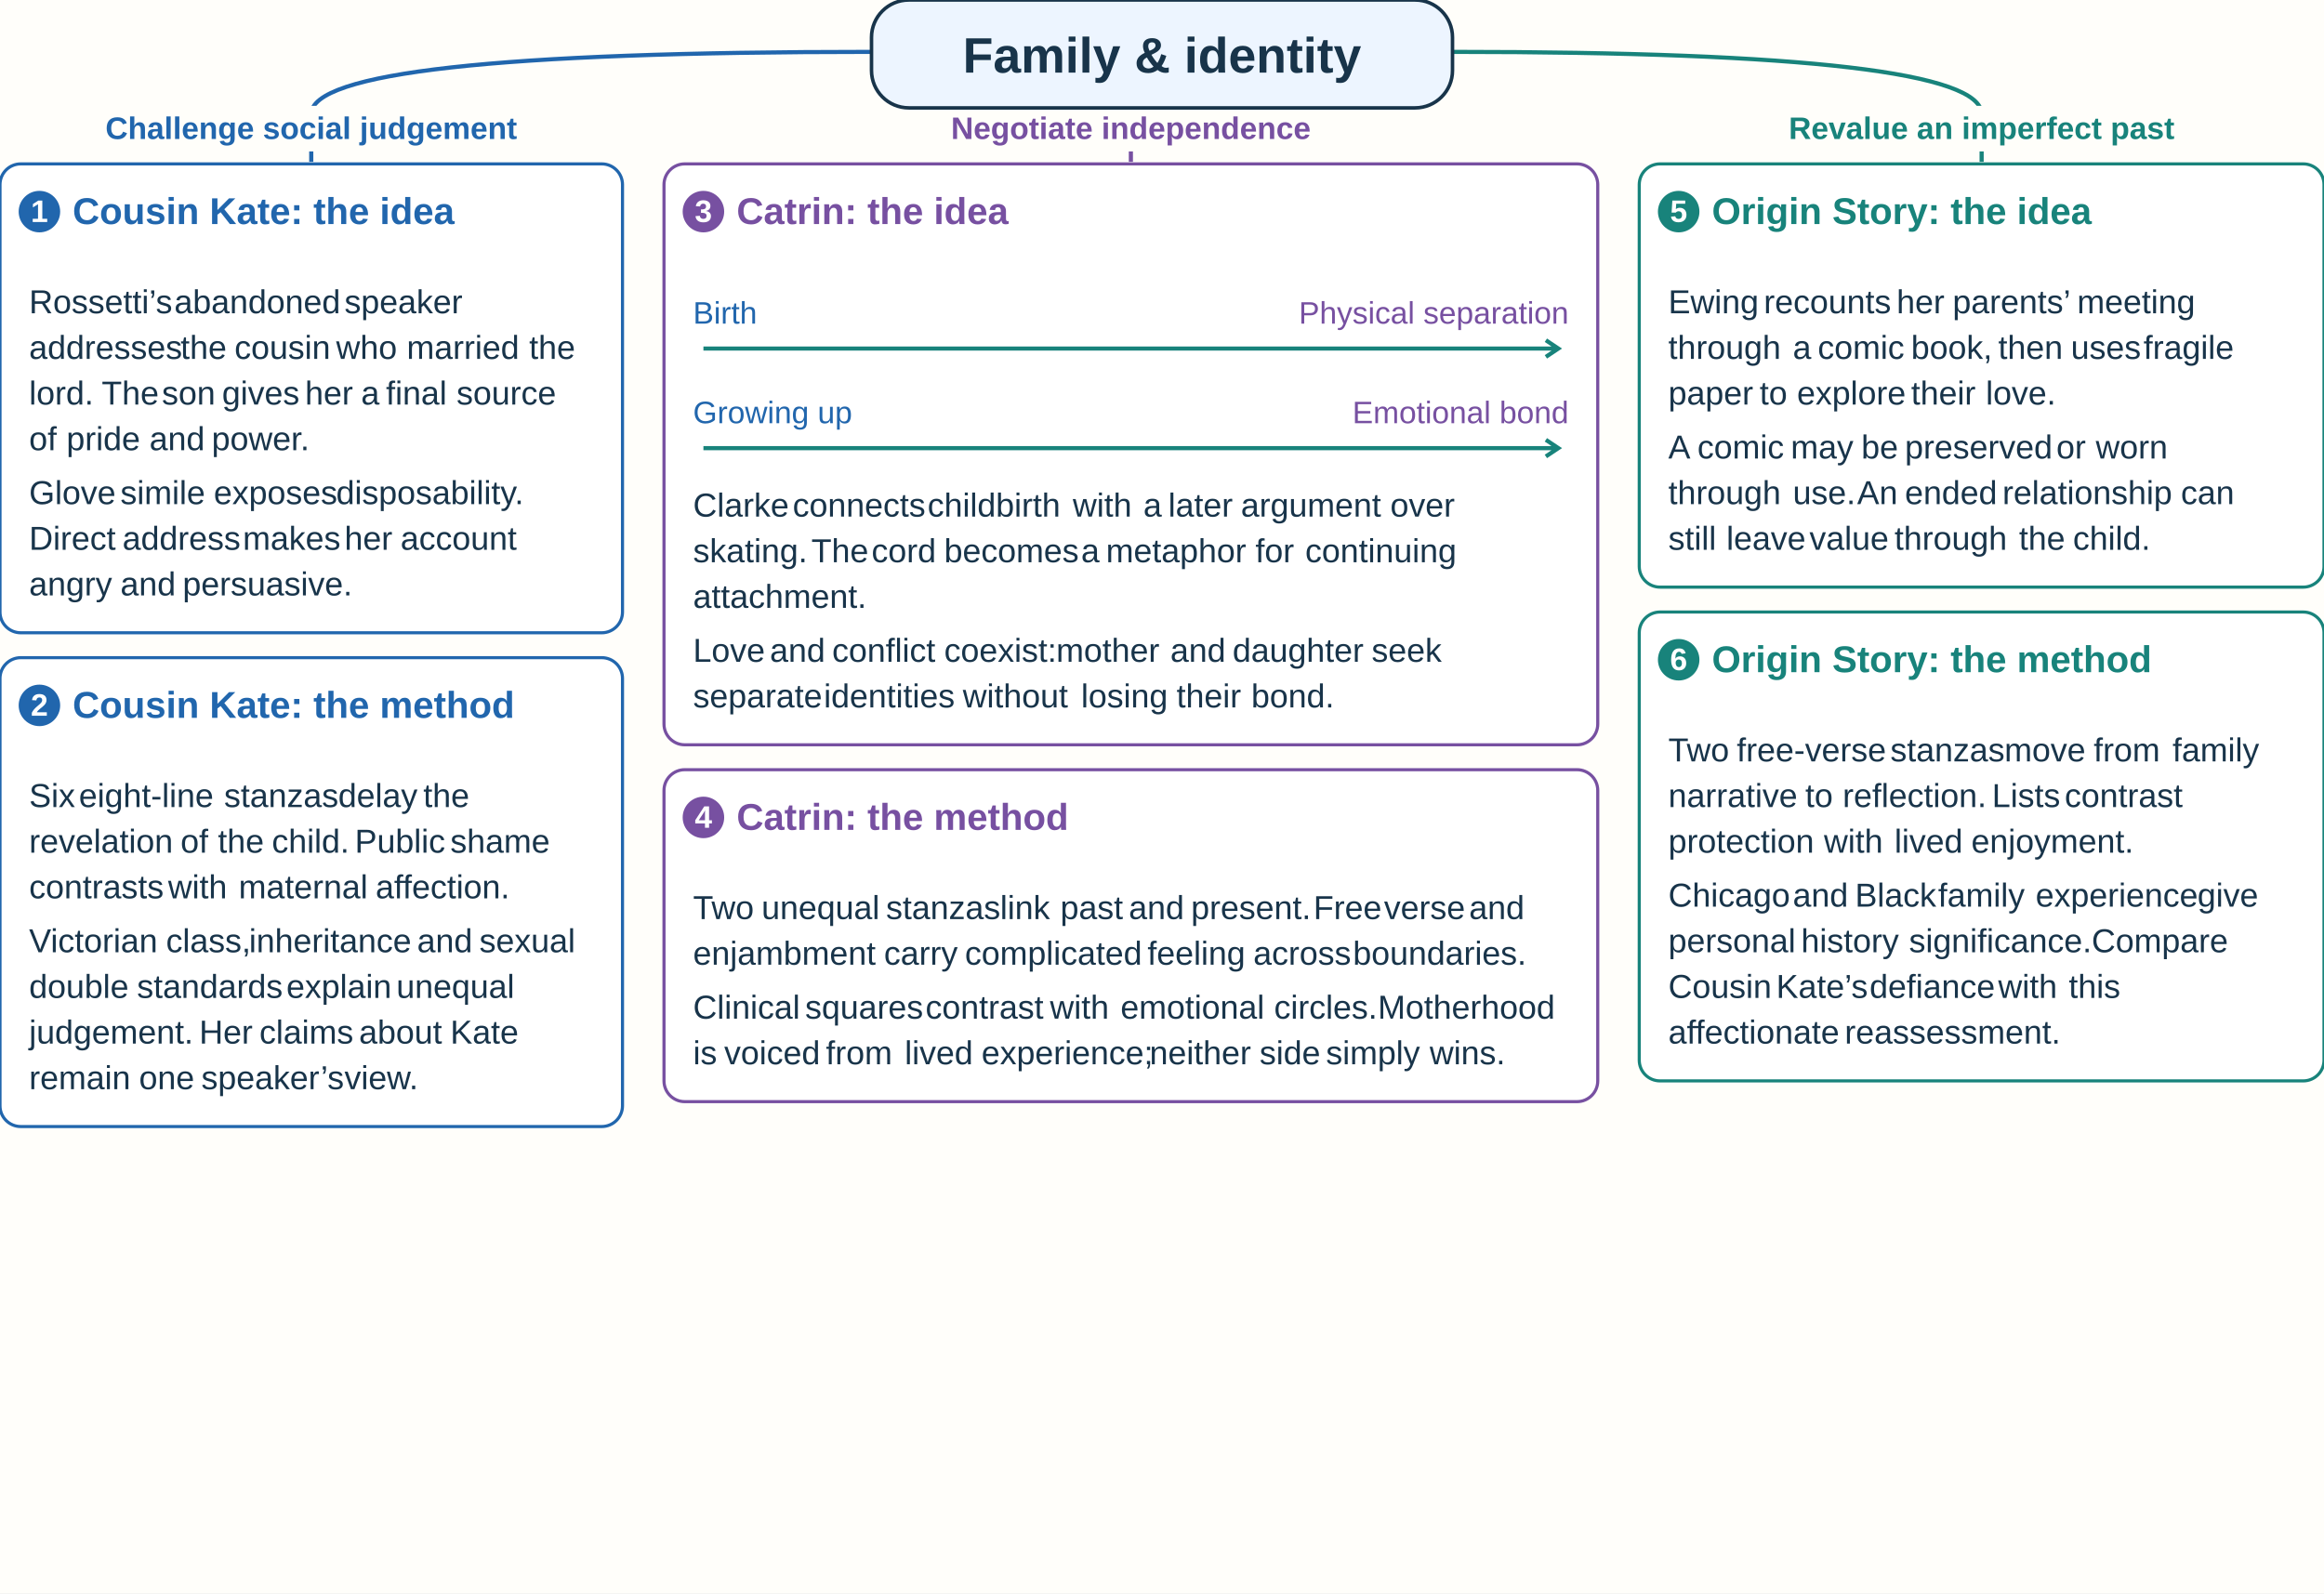
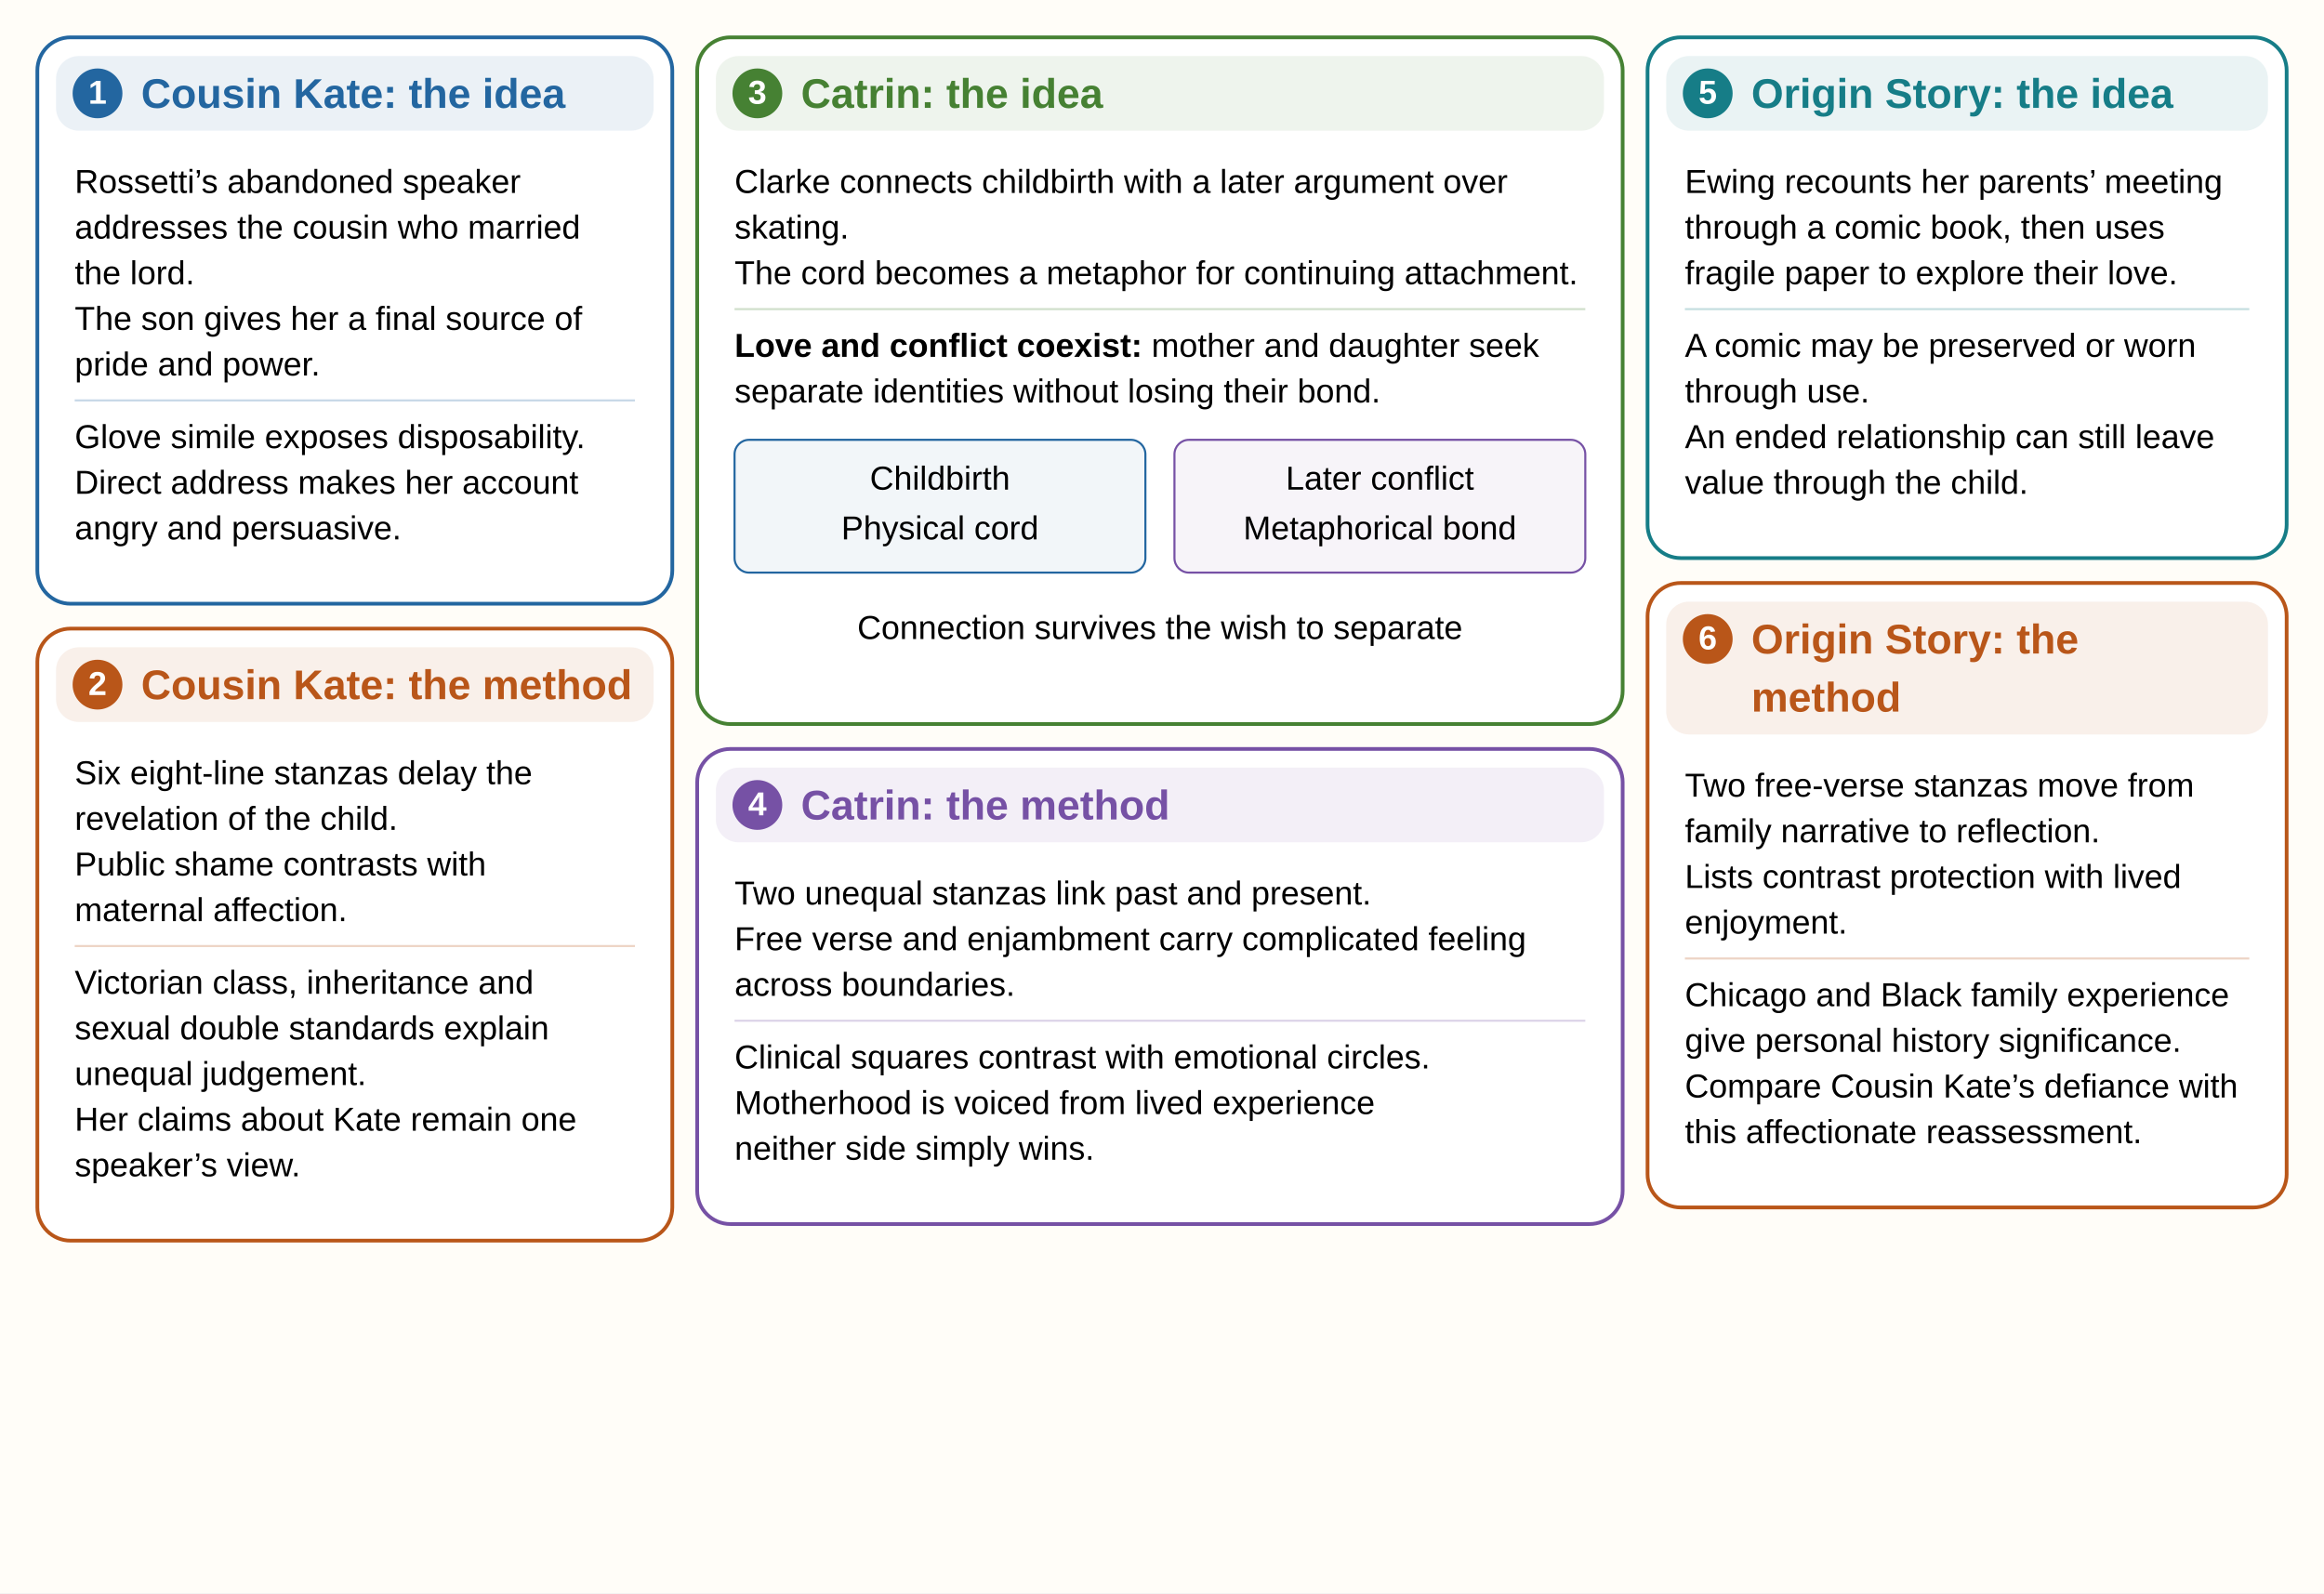
- <svg xmlns="http://www.w3.org/2000/svg" width="2400" height="1645.714" viewBox="0 0 1120 768" role="img" aria-labelledby="title description" data-print-width-mm="277" data-body-size="16">
+ <svg xmlns="http://www.w3.org/2000/svg" width="2400" height="1645.714" viewBox="0 0 1120 768" role="img" aria-labelledby="map-title map-description" data-print-width-mm="277" font-family="Segoe UI,Arial,sans-serif">
  <defs>
-     <radialGradient id="animalFill">
-       <stop stop-color="#fff5de" />
-       <stop offset="1" stop-color="#dceafd" />
-     </radialGradient>
-     <radialGradient id="nucleusFill">
-       <stop stop-color="#ddc7f4" />
-       <stop offset="1" stop-color="#9b79c2" />
-     </radialGradient>
-     <linearGradient id="leafFill" x2="0" y2="1">
-       <stop stop-color="#edf7b8" />
-       <stop offset="1" stop-color="#bfd882" />
-     </linearGradient>
+     <marker id="arrow-2366a0" viewBox="0 0 10 10" refX="9" refY="5" markerWidth="4" markerHeight="4" orient="auto-start-reverse">
+       <path d="M1 1L9 5L1 9" fill="none" stroke="#2366a0" stroke-width="2" stroke-linejoin="round" />
+     </marker>
+     <marker id="arrow-b95619" viewBox="0 0 10 10" refX="9" refY="5" markerWidth="4" markerHeight="4" orient="auto-start-reverse">
+       <path d="M1 1L9 5L1 9" fill="none" stroke="#b95619" stroke-width="2" stroke-linejoin="round" />
+     </marker>
+     <marker id="arrow-468133" viewBox="0 0 10 10" refX="9" refY="5" markerWidth="4" markerHeight="4" orient="auto-start-reverse">
+       <path d="M1 1L9 5L1 9" fill="none" stroke="#468133" stroke-width="2" stroke-linejoin="round" />
+     </marker>
+     <marker id="arrow-7651a5" viewBox="0 0 10 10" refX="9" refY="5" markerWidth="4" markerHeight="4" orient="auto-start-reverse">
+       <path d="M1 1L9 5L1 9" fill="none" stroke="#7651a5" stroke-width="2" stroke-linejoin="round" />
+     </marker>
+     <marker id="arrow-167d87" viewBox="0 0 10 10" refX="9" refY="5" markerWidth="4" markerHeight="4" orient="auto-start-reverse">
+       <path d="M1 1L9 5L1 9" fill="none" stroke="#167d87" stroke-width="2" stroke-linejoin="round" />
+     </marker>
+     <marker id="arrow-b95619" viewBox="0 0 10 10" refX="9" refY="5" markerWidth="4" markerHeight="4" orient="auto-start-reverse">
+       <path d="M1 1L9 5L1 9" fill="none" stroke="#b95619" stroke-width="2" stroke-linejoin="round" />
+     </marker>
  </defs>
-   <rect width="1120" height="768" fill="#fffefa" />
-   <g font-family="Segoe UI, Arial, sans-serif" fill="#18344a">
-     <path class="relationship-path" d="M420.0 25Q150.0 25 150.0 55V78" stroke="#2166ad" stroke-width="2" fill="none" />
-     <rect x="44.5" y="51" width="211.0" height="22" rx="5" fill="#fffefa" />
-     <text class="diagram-label" x="150.00" y="67.00" font-size="15" fill="#2166ad" font-weight="700" text-anchor="middle">Challenge social judgement</text>
-     <g class="map-section" id="section-1" data-source-panel="0" data-bounds="0,0,300,226" transform="translate(0 79)">
-       <rect width="300" height="226" rx="10" fill="white" stroke="#2166ad" stroke-width="1.5" />
-       <g class="section-heading">
-         <circle cx="19" cy="23" r="10" fill="#2166ad" />
-         <text class="" x="19.00" y="28.00" font-size="15" fill="white" font-weight="700" text-anchor="middle">1</text>
-         <text class="" x="35.00" y="29.00" font-size="18" fill="#2166ad" font-weight="700" text-anchor="start">Cousin Kate: the idea</text>
-       </g>
-       <g class="section-body">
-         <text class="body-text" x="14.00" y="72.00" font-size="16" fill="#18344a" font-weight="400" text-anchor="start">Rossetti’s</text>
-         <text class="body-text" x="83.98" y="72.00" font-size="16" fill="#18344a" font-weight="400" text-anchor="start">abandoned</text>
-         <text class="body-text" x="165.98" y="72.00" font-size="16" fill="#18344a" font-weight="400" text-anchor="start">speaker</text>
-         <text class="body-text" x="14.00" y="94.00" font-size="16" fill="#18344a" font-weight="400" text-anchor="start">addresses</text>
-         <text class="body-text" x="87.00" y="94.00" font-size="16" fill="#18344a" font-weight="400" text-anchor="start">the</text>
-         <text class="body-text" x="113.00" y="94.00" font-size="16" fill="#18344a" font-weight="400" text-anchor="start">cousin</text>
-         <text class="body-text" x="162.00" y="94.00" font-size="16" fill="#18344a" font-weight="400" text-anchor="start">who</text>
-         <text class="body-text" x="196.00" y="94.00" font-size="16" fill="#18344a" font-weight="400" text-anchor="start">married</text>
-         <text class="body-text" x="255.00" y="94.00" font-size="16" fill="#18344a" font-weight="400" text-anchor="start">the</text>
-         <text class="body-text" x="14.00" y="116.00" font-size="16" fill="#18344a" font-weight="400" text-anchor="start">lord.</text>
-         <text class="body-text" x="49.00" y="116.00" font-size="16" fill="#18344a" font-weight="400" text-anchor="start">The</text>
-         <text class="body-text" x="78.00" y="116.00" font-size="16" fill="#18344a" font-weight="400" text-anchor="start">son</text>
-         <text class="body-text" x="107.00" y="116.00" font-size="16" fill="#18344a" font-weight="400" text-anchor="start">gives</text>
-         <text class="body-text" x="147.00" y="116.00" font-size="16" fill="#18344a" font-weight="400" text-anchor="start">her</text>
-         <text class="body-text" x="174.00" y="116.00" font-size="16" fill="#18344a" font-weight="400" text-anchor="start">a</text>
-         <text class="body-text" x="186.00" y="116.00" font-size="16" fill="#18344a" font-weight="400" text-anchor="start">final</text>
-         <text class="body-text" x="220.00" y="116.00" font-size="16" fill="#18344a" font-weight="400" text-anchor="start">source</text>
-         <text class="body-text" x="14.00" y="138.00" font-size="16" fill="#18344a" font-weight="400" text-anchor="start">of</text>
-         <text class="body-text" x="32.00" y="138.00" font-size="16" fill="#18344a" font-weight="400" text-anchor="start">pride</text>
-         <text class="body-text" x="72.00" y="138.00" font-size="16" fill="#18344a" font-weight="400" text-anchor="start">and</text>
-         <text class="body-text" x="102.00" y="138.00" font-size="16" fill="#18344a" font-weight="400" text-anchor="start">power.</text>
-         <text class="body-text" x="14.00" y="164.00" font-size="16" fill="#18344a" font-weight="400" text-anchor="start">Glove</text>
-         <text class="body-text" x="58.00" y="164.00" font-size="16" fill="#18344a" font-weight="400" text-anchor="start">simile</text>
-         <text class="body-text" x="103.00" y="164.00" font-size="16" fill="#18344a" font-weight="400" text-anchor="start">exposes</text>
-         <text class="body-text" x="162.00" y="164.00" font-size="16" fill="#18344a" font-weight="400" text-anchor="start">disposability.</text>
-         <text class="body-text" x="14.00" y="186.00" font-size="16" fill="#18344a" font-weight="400" text-anchor="start">Direct</text>
-         <text class="body-text" x="59.00" y="186.00" font-size="16" fill="#18344a" font-weight="400" text-anchor="start">address</text>
-         <text class="body-text" x="117.00" y="186.00" font-size="16" fill="#18344a" font-weight="400" text-anchor="start">makes</text>
-         <text class="body-text" x="166.00" y="186.00" font-size="16" fill="#18344a" font-weight="400" text-anchor="start">her</text>
-         <text class="body-text" x="193.00" y="186.00" font-size="16" fill="#18344a" font-weight="400" text-anchor="start">account</text>
-         <text class="body-text" x="14.00" y="208.00" font-size="16" fill="#18344a" font-weight="400" text-anchor="start">angry</text>
-         <text class="body-text" x="58.00" y="208.00" font-size="16" fill="#18344a" font-weight="400" text-anchor="start">and</text>
-         <text class="body-text" x="88.00" y="208.00" font-size="16" fill="#18344a" font-weight="400" text-anchor="start">persuasive.</text>
+   <rect width="1120" height="768" fill="#fffdf8" />
+   <g class="map-section" id="section-1" data-source-panel="0" data-bounds="0,0,306,273" transform="translate(18 18)">
+     <rect width="306" height="273" rx="16" fill="white" stroke="#2366a0" stroke-width="1.8" />
+     <g class="section-heading">
+       <rect x="9" y="9" width="288" height="36" rx="11" fill="#2366a0" opacity=".09" />
+       <circle cx="29" cy="27" r="12" fill="#2366a0" />
+       <text class="diagram-label" x="29" y="32" font-size="16" fill="white" font-weight="700" text-anchor="middle">1</text>
+       <text class="panel-title" x="50" y="34" font-size="20" fill="#2366a0" font-weight="700" text-anchor="start">Cousin Kate: the idea</text>
+     </g>
+     <g class="section-body">
+       <text class="body-text" x="18" y="75" font-size="16" fill="#000000" font-weight="400" text-anchor="start">Rossetti’s abandoned speaker</text>
+       <text class="body-text" x="18" y="97" font-size="16" fill="#000000" font-weight="400" text-anchor="start">addresses the cousin who married</text>
+       <text class="body-text" x="18" y="119" font-size="16" fill="#000000" font-weight="400" text-anchor="start">the lord.</text>
+       <text class="body-text" x="18" y="141" font-size="16" fill="#000000" font-weight="400" text-anchor="start">The son gives her a final source of</text>
+       <text class="body-text" x="18" y="163" font-size="16" fill="#000000" font-weight="400" text-anchor="start">pride and power.</text>
+       <path class="section-divider" d="M18 175H288" stroke="#2366a0" stroke-opacity=".25" stroke-width="1" fill="none" />
+       <text class="body-text" x="18" y="198" font-size="16" fill="#000000" font-weight="400" text-anchor="start">Glove simile exposes disposability.</text>
+       <text class="body-text" x="18" y="220" font-size="16" fill="#000000" font-weight="400" text-anchor="start">Direct address makes her account</text>
+       <text class="body-text" x="18" y="242" font-size="16" fill="#000000" font-weight="400" text-anchor="start">angry and persuasive.</text>
+     </g>
+   </g>
+   <g class="map-section" id="section-2" data-source-panel="1" data-bounds="0,0,306,295" transform="translate(18 303)">
+     <rect width="306" height="295" rx="16" fill="white" stroke="#b95619" stroke-width="1.8" />
+     <g class="section-heading">
+       <rect x="9" y="9" width="288" height="36" rx="11" fill="#b95619" opacity=".09" />
+       <circle cx="29" cy="27" r="12" fill="#b95619" />
+       <text class="diagram-label" x="29" y="32" font-size="16" fill="white" font-weight="700" text-anchor="middle">2</text>
+       <text class="panel-title" x="50" y="34" font-size="20" fill="#b95619" font-weight="700" text-anchor="start">Cousin Kate: the method</text>
+     </g>
+     <g class="section-body">
+       <text class="body-text" x="18" y="75" font-size="16" fill="#000000" font-weight="400" text-anchor="start">Six eight-line stanzas delay the</text>
+       <text class="body-text" x="18" y="97" font-size="16" fill="#000000" font-weight="400" text-anchor="start">revelation of the child.</text>
+       <text class="body-text" x="18" y="119" font-size="16" fill="#000000" font-weight="400" text-anchor="start">Public shame contrasts with</text>
+       <text class="body-text" x="18" y="141" font-size="16" fill="#000000" font-weight="400" text-anchor="start">maternal affection.</text>
+       <path class="section-divider" d="M18 153H288" stroke="#b95619" stroke-opacity=".25" stroke-width="1" fill="none" />
+       <text class="body-text" x="18" y="176" font-size="16" fill="#000000" font-weight="400" text-anchor="start">Victorian class, inheritance and</text>
+       <text class="body-text" x="18" y="198" font-size="16" fill="#000000" font-weight="400" text-anchor="start">sexual double standards explain</text>
+       <text class="body-text" x="18" y="220" font-size="16" fill="#000000" font-weight="400" text-anchor="start">unequal judgement.</text>
+       <text class="body-text" x="18" y="242" font-size="16" fill="#000000" font-weight="400" text-anchor="start">Her claims about Kate remain one</text>
+       <text class="body-text" x="18" y="264" font-size="16" fill="#000000" font-weight="400" text-anchor="start">speaker’s view.</text>
+     </g>
+   </g>
+   <g class="map-section" id="section-3" data-source-panel="2" data-bounds="0,0,446,331" transform="translate(336 18)">
+     <rect width="446" height="331" rx="16" fill="white" stroke="#468133" stroke-width="1.8" />
+     <g class="section-heading">
+       <rect x="9" y="9" width="428" height="36" rx="11" fill="#468133" opacity=".09" />
+       <circle cx="29" cy="27" r="12" fill="#468133" />
+       <text class="diagram-label" x="29" y="32" font-size="16" fill="white" font-weight="700" text-anchor="middle">3</text>
+       <text class="panel-title" x="50" y="34" font-size="20" fill="#468133" font-weight="700" text-anchor="start">Catrin: the idea</text>
+     </g>
+     <g class="section-body">
+       <text class="body-text" x="18" y="75" font-size="16" fill="#000000" font-weight="400" text-anchor="start">Clarke connects childbirth with a later argument over</text>
+       <text class="body-text" x="18" y="97" font-size="16" fill="#000000" font-weight="400" text-anchor="start">skating.</text>
+       <text class="body-text" x="18" y="119" font-size="16" fill="#000000" font-weight="400" text-anchor="start">The cord becomes a metaphor for continuing attachment.</text>
+       <path class="section-divider" d="M18 131H428" stroke="#468133" stroke-opacity=".25" stroke-width="1" fill="none" />
+       <text class="body-text" x="18" y="154" font-size="16" fill="#000000" font-weight="400" text-anchor="start">
+         <tspan font-weight="700">Love</tspan>
+         <tspan font-weight="700">and</tspan>
+         <tspan font-weight="700">conflict</tspan>
+         <tspan font-weight="700">coexist:</tspan> mother and daughter seek</text>
+       <text class="body-text" x="18" y="176" font-size="16" fill="#000000" font-weight="400" text-anchor="start">separate identities without losing their bond.</text>
+       <g transform="translate(18 194)">
+         <g class="concept-illustration">
+           <rect x="0" y="0" width="198.0" height="64" rx="7" fill="#2366a0" fill-opacity=".06" stroke="#2366a0" />
+           <text class="diagram-label" x="99.0" y="24" font-size="16" fill="#000000" text-anchor="middle">Childbirth</text>
+           <text class="diagram-label" x="99.0" y="48" font-size="16" fill="#000000" text-anchor="middle">Physical cord</text>
+           <rect x="212.0" y="0" width="198.0" height="64" rx="7" fill="#7651a5" fill-opacity=".06" stroke="#7651a5" />
+           <text class="diagram-label" x="311.0" y="24" font-size="16" fill="#000000" text-anchor="middle">Later conflict</text>
+           <text class="diagram-label" x="311.0" y="48" font-size="16" fill="#000000" text-anchor="middle">Metaphorical bond</text>
+           <text class="diagram-label" x="205.0" y="96" font-size="16" fill="#000000" text-anchor="middle">Connection survives the wish to separate</text>
+         </g>
      </g>
    </g>
-     <g class="map-section" id="section-2" data-source-panel="1" data-bounds="0,0,300,226" transform="translate(0 317)">
-       <rect width="300" height="226" rx="10" fill="white" stroke="#2166ad" stroke-width="1.5" />
-       <g class="section-heading">
-         <circle cx="19" cy="23" r="10" fill="#2166ad" />
-         <text class="" x="19.00" y="28.00" font-size="15" fill="white" font-weight="700" text-anchor="middle">2</text>
-         <text class="" x="35.00" y="29.00" font-size="18" fill="#2166ad" font-weight="700" text-anchor="start">Cousin Kate: the method</text>
-       </g>
-       <g class="section-body">
-         <text class="body-text" x="14.00" y="72.00" font-size="16" fill="#18344a" font-weight="400" text-anchor="start">Six</text>
-         <text class="body-text" x="38.00" y="72.00" font-size="16" fill="#18344a" font-weight="400" text-anchor="start">eight-line</text>
-         <text class="body-text" x="107.98" y="72.00" font-size="16" fill="#18344a" font-weight="400" text-anchor="start">stanzas</text>
-         <text class="body-text" x="162.98" y="72.00" font-size="16" fill="#18344a" font-weight="400" text-anchor="start">delay</text>
-         <text class="body-text" x="203.98" y="72.00" font-size="16" fill="#18344a" font-weight="400" text-anchor="start">the</text>
-         <text class="body-text" x="14.00" y="94.00" font-size="16" fill="#18344a" font-weight="400" text-anchor="start">revelation</text>
-         <text class="body-text" x="87.00" y="94.00" font-size="16" fill="#18344a" font-weight="400" text-anchor="start">of</text>
-         <text class="body-text" x="105.00" y="94.00" font-size="16" fill="#18344a" font-weight="400" text-anchor="start">the</text>
-         <text class="body-text" x="131.00" y="94.00" font-size="16" fill="#18344a" font-weight="400" text-anchor="start">child.</text>
-         <text class="body-text" x="171.00" y="94.00" font-size="16" fill="#18344a" font-weight="400" text-anchor="start">Public</text>
-         <text class="body-text" x="217.00" y="94.00" font-size="16" fill="#18344a" font-weight="400" text-anchor="start">shame</text>
-         <text class="body-text" x="14.00" y="116.00" font-size="16" fill="#18344a" font-weight="400" text-anchor="start">contrasts</text>
-         <text class="body-text" x="81.00" y="116.00" font-size="16" fill="#18344a" font-weight="400" text-anchor="start">with</text>
-         <text class="body-text" x="115.00" y="116.00" font-size="16" fill="#18344a" font-weight="400" text-anchor="start">maternal</text>
-         <text class="body-text" x="181.00" y="116.00" font-size="16" fill="#18344a" font-weight="400" text-anchor="start">affection.</text>
-         <text class="body-text" x="14.00" y="142.00" font-size="16" fill="#18344a" font-weight="400" text-anchor="start">Victorian</text>
-         <text class="body-text" x="80.00" y="142.00" font-size="16" fill="#18344a" font-weight="400" text-anchor="start">class,</text>
-         <text class="body-text" x="120.00" y="142.00" font-size="16" fill="#18344a" font-weight="400" text-anchor="start">inheritance</text>
-         <text class="body-text" x="201.00" y="142.00" font-size="16" fill="#18344a" font-weight="400" text-anchor="start">and</text>
-         <text class="body-text" x="231.00" y="142.00" font-size="16" fill="#18344a" font-weight="400" text-anchor="start">sexual</text>
-         <text class="body-text" x="14.00" y="164.00" font-size="16" fill="#18344a" font-weight="400" text-anchor="start">double</text>
-         <text class="body-text" x="66.00" y="164.00" font-size="16" fill="#18344a" font-weight="400" text-anchor="start">standards</text>
-         <text class="body-text" x="138.00" y="164.00" font-size="16" fill="#18344a" font-weight="400" text-anchor="start">explain</text>
-         <text class="body-text" x="191.00" y="164.00" font-size="16" fill="#18344a" font-weight="400" text-anchor="start">unequal</text>
-         <text class="body-text" x="14.00" y="186.00" font-size="16" fill="#18344a" font-weight="400" text-anchor="start">judgement.</text>
-         <text class="body-text" x="96.00" y="186.00" font-size="16" fill="#18344a" font-weight="400" text-anchor="start">Her</text>
-         <text class="body-text" x="125.00" y="186.00" font-size="16" fill="#18344a" font-weight="400" text-anchor="start">claims</text>
-         <text class="body-text" x="173.00" y="186.00" font-size="16" fill="#18344a" font-weight="400" text-anchor="start">about</text>
-         <text class="body-text" x="217.00" y="186.00" font-size="16" fill="#18344a" font-weight="400" text-anchor="start">Kate</text>
-         <text class="body-text" x="14.00" y="208.00" font-size="16" fill="#18344a" font-weight="400" text-anchor="start">remain</text>
-         <text class="body-text" x="67.00" y="208.00" font-size="16" fill="#18344a" font-weight="400" text-anchor="start">one</text>
-         <text class="body-text" x="97.00" y="208.00" font-size="16" fill="#18344a" font-weight="400" text-anchor="start">speaker’s</text>
-         <text class="body-text" x="166.00" y="208.00" font-size="16" fill="#18344a" font-weight="400" text-anchor="start">view.</text>
-       </g>
+   </g>
+   <g class="map-section" id="section-4" data-source-panel="3" data-bounds="0,0,446,229" transform="translate(336 361)">
+     <rect width="446" height="229" rx="16" fill="white" stroke="#7651a5" stroke-width="1.8" />
+     <g class="section-heading">
+       <rect x="9" y="9" width="428" height="36" rx="11" fill="#7651a5" opacity=".09" />
+       <circle cx="29" cy="27" r="12" fill="#7651a5" />
+       <text class="diagram-label" x="29" y="32" font-size="16" fill="white" font-weight="700" text-anchor="middle">4</text>
+       <text class="panel-title" x="50" y="34" font-size="20" fill="#7651a5" font-weight="700" text-anchor="start">Catrin: the method</text>
    </g>
-     <path class="relationship-path" d="M560 52Q545.0 55 545.0 55V78" stroke="#7750a1" stroke-width="2" fill="none" />
-     <rect x="449.5" y="51" width="191.0" height="22" rx="5" fill="#fffefa" />
-     <text class="diagram-label" x="545.00" y="67.00" font-size="15" fill="#7750a1" font-weight="700" text-anchor="middle">Negotiate independence</text>
-     <g class="map-section" id="section-3" data-source-panel="2" data-bounds="0,0,450,280" transform="translate(320 79)">
-       <rect width="450" height="280" rx="10" fill="white" stroke="#7750a1" stroke-width="1.5" />
-       <g class="section-heading">
-         <circle cx="19" cy="23" r="10" fill="#7750a1" />
-         <text class="" x="19.00" y="28.00" font-size="15" fill="white" font-weight="700" text-anchor="middle">3</text>
-         <text class="" x="35.00" y="29.00" font-size="18" fill="#7750a1" font-weight="700" text-anchor="start">Catrin: the idea</text>
-       </g>
-       <g class="section-body">
-         <g class="concept-illustration" transform="translate(14 59)">
-           <text class="diagram-label" x="0.00" y="18.00" font-size="15" fill="#2166ad" font-weight="400" text-anchor="start">Birth</text>
-           <text class="diagram-label" x="422.00" y="18.00" font-size="15" fill="#7750a1" font-weight="400" text-anchor="end">Physical separation</text>
-           <path d="M5 30H417m-6-4 6 4-6 4" stroke="#18837b" stroke-width="2" fill="none" />
-           <text class="diagram-label" x="0.00" y="66.00" font-size="15" fill="#2166ad" font-weight="400" text-anchor="start">Growing up</text>
-           <text class="diagram-label" x="422.00" y="66.00" font-size="15" fill="#7750a1" font-weight="400" text-anchor="end">Emotional bond</text>
-           <path d="M5 78H417m-6-4 6 4-6 4" stroke="#18837b" stroke-width="2" fill="none" />
-         </g>
-         <text class="body-text" x="14.00" y="170.00" font-size="16" fill="#18344a" font-weight="400" text-anchor="start">Clarke</text>
-         <text class="body-text" x="62.00" y="170.00" font-size="16" fill="#18344a" font-weight="400" text-anchor="start">connects</text>
-         <text class="body-text" x="127.00" y="170.00" font-size="16" fill="#18344a" font-weight="400" text-anchor="start">childbirth</text>
-         <text class="body-text" x="197.00" y="170.00" font-size="16" fill="#18344a" font-weight="400" text-anchor="start">with</text>
-         <text class="body-text" x="231.00" y="170.00" font-size="16" fill="#18344a" font-weight="400" text-anchor="start">a</text>
-         <text class="body-text" x="243.00" y="170.00" font-size="16" fill="#18344a" font-weight="400" text-anchor="start">later</text>
-         <text class="body-text" x="278.00" y="170.00" font-size="16" fill="#18344a" font-weight="400" text-anchor="start">argument</text>
-         <text class="body-text" x="350.00" y="170.00" font-size="16" fill="#18344a" font-weight="400" text-anchor="start">over</text>
-         <text class="body-text" x="14.00" y="192.00" font-size="16" fill="#18344a" font-weight="400" text-anchor="start">skating.</text>
-         <text class="body-text" x="71.00" y="192.00" font-size="16" fill="#18344a" font-weight="400" text-anchor="start">The</text>
-         <text class="body-text" x="100.00" y="192.00" font-size="16" fill="#18344a" font-weight="400" text-anchor="start">cord</text>
-         <text class="body-text" x="135.00" y="192.00" font-size="16" fill="#18344a" font-weight="400" text-anchor="start">becomes</text>
-         <text class="body-text" x="201.00" y="192.00" font-size="16" fill="#18344a" font-weight="400" text-anchor="start">a</text>
-         <text class="body-text" x="213.00" y="192.00" font-size="16" fill="#18344a" font-weight="400" text-anchor="start">metaphor</text>
-         <text class="body-text" x="285.00" y="192.00" font-size="16" fill="#18344a" font-weight="400" text-anchor="start">for</text>
-         <text class="body-text" x="309.00" y="192.00" font-size="16" fill="#18344a" font-weight="400" text-anchor="start">continuing</text>
-         <text class="body-text" x="14.00" y="214.00" font-size="16" fill="#18344a" font-weight="400" text-anchor="start">attachment.</text>
-         <text class="body-text" x="14.00" y="240.00" font-size="16" fill="#18344a" font-weight="400" text-anchor="start">Love</text>
-         <text class="body-text" x="51.00" y="240.00" font-size="16" fill="#18344a" font-weight="400" text-anchor="start">and</text>
-         <text class="body-text" x="81.00" y="240.00" font-size="16" fill="#18344a" font-weight="400" text-anchor="start">conflict</text>
-         <text class="body-text" x="135.00" y="240.00" font-size="16" fill="#18344a" font-weight="400" text-anchor="start">coexist:</text>
-         <text class="body-text" x="189.00" y="240.00" font-size="16" fill="#18344a" font-weight="400" text-anchor="start">mother</text>
-         <text class="body-text" x="244.00" y="240.00" font-size="16" fill="#18344a" font-weight="400" text-anchor="start">and</text>
-         <text class="body-text" x="274.00" y="240.00" font-size="16" fill="#18344a" font-weight="400" text-anchor="start">daughter</text>
-         <text class="body-text" x="341.00" y="240.00" font-size="16" fill="#18344a" font-weight="400" text-anchor="start">seek</text>
-         <text class="body-text" x="14.00" y="262.00" font-size="16" fill="#18344a" font-weight="400" text-anchor="start">separate</text>
-         <text class="body-text" x="77.00" y="262.00" font-size="16" fill="#18344a" font-weight="400" text-anchor="start">identities</text>
-         <text class="body-text" x="144.00" y="262.00" font-size="16" fill="#18344a" font-weight="400" text-anchor="start">without</text>
-         <text class="body-text" x="201.00" y="262.00" font-size="16" fill="#18344a" font-weight="400" text-anchor="start">losing</text>
-         <text class="body-text" x="247.00" y="262.00" font-size="16" fill="#18344a" font-weight="400" text-anchor="start">their</text>
-         <text class="body-text" x="283.00" y="262.00" font-size="16" fill="#18344a" font-weight="400" text-anchor="start">bond.</text>
-       </g>
+     <g class="section-body">
+       <text class="body-text" x="18" y="75" font-size="16" fill="#000000" font-weight="400" text-anchor="start">Two unequal stanzas link past and present.</text>
+       <text class="body-text" x="18" y="97" font-size="16" fill="#000000" font-weight="400" text-anchor="start">Free verse and enjambment carry complicated feeling</text>
+       <text class="body-text" x="18" y="119" font-size="16" fill="#000000" font-weight="400" text-anchor="start">across boundaries.</text>
+       <path class="section-divider" d="M18 131H428" stroke="#7651a5" stroke-opacity=".25" stroke-width="1" fill="none" />
+       <text class="body-text" x="18" y="154" font-size="16" fill="#000000" font-weight="400" text-anchor="start">Clinical squares contrast with emotional circles.</text>
+       <text class="body-text" x="18" y="176" font-size="16" fill="#000000" font-weight="400" text-anchor="start">Motherhood is voiced from lived experience</text>
+       <text class="body-text" x="18" y="198" font-size="16" fill="#000000" font-weight="400" text-anchor="start">neither side simply wins.</text>
    </g>
-     <g class="map-section" id="section-4" data-source-panel="3" data-bounds="0,0,450,160" transform="translate(320 371)">
-       <rect width="450" height="160" rx="10" fill="white" stroke="#7750a1" stroke-width="1.5" />
-       <g class="section-heading">
-         <circle cx="19" cy="23" r="10" fill="#7750a1" />
-         <text class="" x="19.00" y="28.00" font-size="15" fill="white" font-weight="700" text-anchor="middle">4</text>
-         <text class="" x="35.00" y="29.00" font-size="18" fill="#7750a1" font-weight="700" text-anchor="start">Catrin: the method</text>
-       </g>
-       <g class="section-body">
-         <text class="body-text" x="14.00" y="72.00" font-size="16" fill="#18344a" font-weight="400" text-anchor="start">Two</text>
-         <text class="body-text" x="46.98" y="72.00" font-size="16" fill="#18344a" font-weight="400" text-anchor="start">unequal</text>
-         <text class="body-text" x="106.98" y="72.00" font-size="16" fill="#18344a" font-weight="400" text-anchor="start">stanzas</text>
-         <text class="body-text" x="161.98" y="72.00" font-size="16" fill="#18344a" font-weight="400" text-anchor="start">link</text>
-         <text class="body-text" x="190.98" y="72.00" font-size="16" fill="#18344a" font-weight="400" text-anchor="start">past</text>
-         <text class="body-text" x="223.98" y="72.00" font-size="16" fill="#18344a" font-weight="400" text-anchor="start">and</text>
-         <text class="body-text" x="253.98" y="72.00" font-size="16" fill="#18344a" font-weight="400" text-anchor="start">present.</text>
-         <text class="body-text" x="312.98" y="72.00" font-size="16" fill="#18344a" font-weight="400" text-anchor="start">Free</text>
-         <text class="body-text" x="346.98" y="72.00" font-size="16" fill="#18344a" font-weight="400" text-anchor="start">verse</text>
-         <text class="body-text" x="387.98" y="72.00" font-size="16" fill="#18344a" font-weight="400" text-anchor="start">and</text>
-         <text class="body-text" x="14.00" y="94.00" font-size="16" fill="#18344a" font-weight="400" text-anchor="start">enjambment</text>
-         <text class="body-text" x="106.00" y="94.00" font-size="16" fill="#18344a" font-weight="400" text-anchor="start">carry</text>
-         <text class="body-text" x="145.00" y="94.00" font-size="16" fill="#18344a" font-weight="400" text-anchor="start">complicated</text>
-         <text class="body-text" x="233.00" y="94.00" font-size="16" fill="#18344a" font-weight="400" text-anchor="start">feeling</text>
-         <text class="body-text" x="284.00" y="94.00" font-size="16" fill="#18344a" font-weight="400" text-anchor="start">across</text>
-         <text class="body-text" x="332.00" y="94.00" font-size="16" fill="#18344a" font-weight="400" text-anchor="start">boundaries.</text>
-         <text class="body-text" x="14.00" y="120.00" font-size="16" fill="#18344a" font-weight="400" text-anchor="start">Clinical</text>
-         <text class="body-text" x="68.00" y="120.00" font-size="16" fill="#18344a" font-weight="400" text-anchor="start">squares</text>
-         <text class="body-text" x="126.00" y="120.00" font-size="16" fill="#18344a" font-weight="400" text-anchor="start">contrast</text>
-         <text class="body-text" x="186.00" y="120.00" font-size="16" fill="#18344a" font-weight="400" text-anchor="start">with</text>
-         <text class="body-text" x="220.00" y="120.00" font-size="16" fill="#18344a" font-weight="400" text-anchor="start">emotional</text>
-         <text class="body-text" x="294.00" y="120.00" font-size="16" fill="#18344a" font-weight="400" text-anchor="start">circles.</text>
-         <text class="body-text" x="344.00" y="120.00" font-size="16" fill="#18344a" font-weight="400" text-anchor="start">Motherhood</text>
-         <text class="body-text" x="14.00" y="142.00" font-size="16" fill="#18344a" font-weight="400" text-anchor="start">is</text>
-         <text class="body-text" x="29.00" y="142.00" font-size="16" fill="#18344a" font-weight="400" text-anchor="start">voiced</text>
-         <text class="body-text" x="78.00" y="142.00" font-size="16" fill="#18344a" font-weight="400" text-anchor="start">from</text>
-         <text class="body-text" x="116.00" y="142.00" font-size="16" fill="#18344a" font-weight="400" text-anchor="start">lived</text>
-         <text class="body-text" x="153.00" y="142.00" font-size="16" fill="#18344a" font-weight="400" text-anchor="start">experience;</text>
-         <text class="body-text" x="234.00" y="142.00" font-size="16" fill="#18344a" font-weight="400" text-anchor="start">neither</text>
-         <text class="body-text" x="287.00" y="142.00" font-size="16" fill="#18344a" font-weight="400" text-anchor="start">side</text>
-         <text class="body-text" x="319.00" y="142.00" font-size="16" fill="#18344a" font-weight="400" text-anchor="start">simply</text>
-         <text class="body-text" x="369.00" y="142.00" font-size="16" fill="#18344a" font-weight="400" text-anchor="start">wins.</text>
-       </g>
+   </g>
+   <g class="map-section" id="section-5" data-source-panel="4" data-bounds="0,0,308,251" transform="translate(794 18)">
+     <rect width="308" height="251" rx="16" fill="white" stroke="#167d87" stroke-width="1.8" />
+     <g class="section-heading">
+       <rect x="9" y="9" width="290" height="36" rx="11" fill="#167d87" opacity=".09" />
+       <circle cx="29" cy="27" r="12" fill="#167d87" />
+       <text class="diagram-label" x="29" y="32" font-size="16" fill="white" font-weight="700" text-anchor="middle">5</text>
+       <text class="panel-title" x="50" y="34" font-size="20" fill="#167d87" font-weight="700" text-anchor="start">Origin Story: the idea</text>
    </g>
-     <path class="relationship-path" d="M700.0 25Q955.0 25 955.0 55V78" stroke="#18837b" stroke-width="2" fill="none" />
-     <rect x="854.0" y="51" width="202.0" height="22" rx="5" fill="#fffefa" />
-     <text class="diagram-label" x="955.00" y="67.00" font-size="15" fill="#18837b" font-weight="700" text-anchor="middle">Revalue an imperfect past</text>
-     <g class="map-section" id="section-5" data-source-panel="4" data-bounds="0,0,330,204" transform="translate(790 79)">
-       <rect width="330" height="204" rx="10" fill="white" stroke="#18837b" stroke-width="1.5" />
-       <g class="section-heading">
-         <circle cx="19" cy="23" r="10" fill="#18837b" />
-         <text class="" x="19.00" y="28.00" font-size="15" fill="white" font-weight="700" text-anchor="middle">5</text>
-         <text class="" x="35.00" y="29.00" font-size="18" fill="#18837b" font-weight="700" text-anchor="start">Origin Story: the idea</text>
-       </g>
-       <g class="section-body">
-         <text class="body-text" x="14.00" y="72.00" font-size="16" fill="#18344a" font-weight="400" text-anchor="start">Ewing</text>
-         <text class="body-text" x="60.00" y="72.00" font-size="16" fill="#18344a" font-weight="400" text-anchor="start">recounts</text>
-         <text class="body-text" x="124.00" y="72.00" font-size="16" fill="#18344a" font-weight="400" text-anchor="start">her</text>
-         <text class="body-text" x="151.00" y="72.00" font-size="16" fill="#18344a" font-weight="400" text-anchor="start">parents’</text>
-         <text class="body-text" x="211.00" y="72.00" font-size="16" fill="#18344a" font-weight="400" text-anchor="start">meeting</text>
-         <text class="body-text" x="14.00" y="94.00" font-size="16" fill="#18344a" font-weight="400" text-anchor="start">through</text>
-         <text class="body-text" x="74.00" y="94.00" font-size="16" fill="#18344a" font-weight="400" text-anchor="start">a</text>
-         <text class="body-text" x="86.00" y="94.00" font-size="16" fill="#18344a" font-weight="400" text-anchor="start">comic</text>
-         <text class="body-text" x="131.00" y="94.00" font-size="16" fill="#18344a" font-weight="400" text-anchor="start">book,</text>
-         <text class="body-text" x="173.00" y="94.00" font-size="16" fill="#18344a" font-weight="400" text-anchor="start">then</text>
-         <text class="body-text" x="208.00" y="94.00" font-size="16" fill="#18344a" font-weight="400" text-anchor="start">uses</text>
-         <text class="body-text" x="243.00" y="94.00" font-size="16" fill="#18344a" font-weight="400" text-anchor="start">fragile</text>
-         <text class="body-text" x="14.00" y="116.00" font-size="16" fill="#18344a" font-weight="400" text-anchor="start">paper</text>
-         <text class="body-text" x="58.00" y="116.00" font-size="16" fill="#18344a" font-weight="400" text-anchor="start">to</text>
-         <text class="body-text" x="76.00" y="116.00" font-size="16" fill="#18344a" font-weight="400" text-anchor="start">explore</text>
-         <text class="body-text" x="131.00" y="116.00" font-size="16" fill="#18344a" font-weight="400" text-anchor="start">their</text>
-         <text class="body-text" x="167.00" y="116.00" font-size="16" fill="#18344a" font-weight="400" text-anchor="start">love.</text>
-         <text class="body-text" x="14.00" y="142.00" font-size="16" fill="#18344a" font-weight="400" text-anchor="start">A</text>
-         <text class="body-text" x="28.00" y="142.00" font-size="16" fill="#18344a" font-weight="400" text-anchor="start">comic</text>
-         <text class="body-text" x="73.00" y="142.00" font-size="16" fill="#18344a" font-weight="400" text-anchor="start">may</text>
-         <text class="body-text" x="107.00" y="142.00" font-size="16" fill="#18344a" font-weight="400" text-anchor="start">be</text>
-         <text class="body-text" x="128.00" y="142.00" font-size="16" fill="#18344a" font-weight="400" text-anchor="start">preserved</text>
-         <text class="body-text" x="201.00" y="142.00" font-size="16" fill="#18344a" font-weight="400" text-anchor="start">or</text>
-         <text class="body-text" x="220.00" y="142.00" font-size="16" fill="#18344a" font-weight="400" text-anchor="start">worn</text>
-         <text class="body-text" x="14.00" y="164.00" font-size="16" fill="#18344a" font-weight="400" text-anchor="start">through</text>
-         <text class="body-text" x="74.00" y="164.00" font-size="16" fill="#18344a" font-weight="400" text-anchor="start">use.</text>
-         <text class="body-text" x="105.00" y="164.00" font-size="16" fill="#18344a" font-weight="400" text-anchor="start">An</text>
-         <text class="body-text" x="128.00" y="164.00" font-size="16" fill="#18344a" font-weight="400" text-anchor="start">ended</text>
-         <text class="body-text" x="175.00" y="164.00" font-size="16" fill="#18344a" font-weight="400" text-anchor="start">relationship</text>
-         <text class="body-text" x="261.00" y="164.00" font-size="16" fill="#18344a" font-weight="400" text-anchor="start">can</text>
-         <text class="body-text" x="14.00" y="186.00" font-size="16" fill="#18344a" font-weight="400" text-anchor="start">still</text>
-         <text class="body-text" x="42.00" y="186.00" font-size="16" fill="#18344a" font-weight="400" text-anchor="start">leave</text>
-         <text class="body-text" x="82.00" y="186.00" font-size="16" fill="#18344a" font-weight="400" text-anchor="start">value</text>
-         <text class="body-text" x="123.00" y="186.00" font-size="16" fill="#18344a" font-weight="400" text-anchor="start">through</text>
-         <text class="body-text" x="183.00" y="186.00" font-size="16" fill="#18344a" font-weight="400" text-anchor="start">the</text>
-         <text class="body-text" x="209.00" y="186.00" font-size="16" fill="#18344a" font-weight="400" text-anchor="start">child.</text>
-       </g>
+     <g class="section-body">
+       <text class="body-text" x="18" y="75" font-size="16" fill="#000000" font-weight="400" text-anchor="start">Ewing recounts her parents’ meeting</text>
+       <text class="body-text" x="18" y="97" font-size="16" fill="#000000" font-weight="400" text-anchor="start">through a comic book, then uses</text>
+       <text class="body-text" x="18" y="119" font-size="16" fill="#000000" font-weight="400" text-anchor="start">fragile paper to explore their love.</text>
+       <path class="section-divider" d="M18 131H290" stroke="#167d87" stroke-opacity=".25" stroke-width="1" fill="none" />
+       <text class="body-text" x="18" y="154" font-size="16" fill="#000000" font-weight="400" text-anchor="start">A comic may be preserved or worn</text>
+       <text class="body-text" x="18" y="176" font-size="16" fill="#000000" font-weight="400" text-anchor="start">through use.</text>
+       <text class="body-text" x="18" y="198" font-size="16" fill="#000000" font-weight="400" text-anchor="start">An ended relationship can still leave</text>
+       <text class="body-text" x="18" y="220" font-size="16" fill="#000000" font-weight="400" text-anchor="start">value through the child.</text>
    </g>
-     <g class="map-section" id="section-6" data-source-panel="5" data-bounds="0,0,330,226" transform="translate(790 295)">
-       <rect width="330" height="226" rx="10" fill="white" stroke="#18837b" stroke-width="1.5" />
-       <g class="section-heading">
-         <circle cx="19" cy="23" r="10" fill="#18837b" />
-         <text class="" x="19.00" y="28.00" font-size="15" fill="white" font-weight="700" text-anchor="middle">6</text>
-         <text class="" x="35.00" y="29.00" font-size="18" fill="#18837b" font-weight="700" text-anchor="start">Origin Story: the method</text>
-       </g>
-       <g class="section-body">
-         <text class="body-text" x="14.00" y="72.00" font-size="16" fill="#18344a" font-weight="400" text-anchor="start">Two</text>
-         <text class="body-text" x="46.98" y="72.00" font-size="16" fill="#18344a" font-weight="400" text-anchor="start">free-verse</text>
-         <text class="body-text" x="120.98" y="72.00" font-size="16" fill="#18344a" font-weight="400" text-anchor="start">stanzas</text>
-         <text class="body-text" x="175.98" y="72.00" font-size="16" fill="#18344a" font-weight="400" text-anchor="start">move</text>
-         <text class="body-text" x="218.98" y="72.00" font-size="16" fill="#18344a" font-weight="400" text-anchor="start">from</text>
-         <text class="body-text" x="256.98" y="72.00" font-size="16" fill="#18344a" font-weight="400" text-anchor="start">family</text>
-         <text class="body-text" x="14.00" y="94.00" font-size="16" fill="#18344a" font-weight="400" text-anchor="start">narrative</text>
-         <text class="body-text" x="80.00" y="94.00" font-size="16" fill="#18344a" font-weight="400" text-anchor="start">to</text>
-         <text class="body-text" x="98.00" y="94.00" font-size="16" fill="#18344a" font-weight="400" text-anchor="start">reflection.</text>
-         <text class="body-text" x="170.00" y="94.00" font-size="16" fill="#18344a" font-weight="400" text-anchor="start">Lists</text>
-         <text class="body-text" x="205.00" y="94.00" font-size="16" fill="#18344a" font-weight="400" text-anchor="start">contrast</text>
-         <text class="body-text" x="14.00" y="116.00" font-size="16" fill="#18344a" font-weight="400" text-anchor="start">protection</text>
-         <text class="body-text" x="89.00" y="116.00" font-size="16" fill="#18344a" font-weight="400" text-anchor="start">with</text>
-         <text class="body-text" x="123.00" y="116.00" font-size="16" fill="#18344a" font-weight="400" text-anchor="start">lived</text>
-         <text class="body-text" x="160.00" y="116.00" font-size="16" fill="#18344a" font-weight="400" text-anchor="start">enjoyment.</text>
-         <text class="body-text" x="14.00" y="142.00" font-size="16" fill="#18344a" font-weight="400" text-anchor="start">Chicago</text>
-         <text class="body-text" x="74.00" y="142.00" font-size="16" fill="#18344a" font-weight="400" text-anchor="start">and</text>
-         <text class="body-text" x="104.00" y="142.00" font-size="16" fill="#18344a" font-weight="400" text-anchor="start">Black</text>
-         <text class="body-text" x="144.00" y="142.00" font-size="16" fill="#18344a" font-weight="400" text-anchor="start">family</text>
-         <text class="body-text" x="191.00" y="142.00" font-size="16" fill="#18344a" font-weight="400" text-anchor="start">experience</text>
-         <text class="body-text" x="269.00" y="142.00" font-size="16" fill="#18344a" font-weight="400" text-anchor="start">give</text>
-         <text class="body-text" x="14.00" y="164.00" font-size="16" fill="#18344a" font-weight="400" text-anchor="start">personal</text>
-         <text class="body-text" x="78.00" y="164.00" font-size="16" fill="#18344a" font-weight="400" text-anchor="start">history</text>
-         <text class="body-text" x="130.00" y="164.00" font-size="16" fill="#18344a" font-weight="400" text-anchor="start">significance.</text>
-         <text class="body-text" x="218.00" y="164.00" font-size="16" fill="#18344a" font-weight="400" text-anchor="start">Compare</text>
-         <text class="body-text" x="14.00" y="186.00" font-size="16" fill="#18344a" font-weight="400" text-anchor="start">Cousin</text>
-         <text class="body-text" x="66.00" y="186.00" font-size="16" fill="#18344a" font-weight="400" text-anchor="start">Kate’s</text>
-         <text class="body-text" x="110.98" y="186.00" font-size="16" fill="#18344a" font-weight="400" text-anchor="start">defiance</text>
-         <text class="body-text" x="172.98" y="186.00" font-size="16" fill="#18344a" font-weight="400" text-anchor="start">with</text>
-         <text class="body-text" x="206.98" y="186.00" font-size="16" fill="#18344a" font-weight="400" text-anchor="start">this</text>
-         <text class="body-text" x="14.00" y="208.00" font-size="16" fill="#18344a" font-weight="400" text-anchor="start">affectionate</text>
-         <text class="body-text" x="99.00" y="208.00" font-size="16" fill="#18344a" font-weight="400" text-anchor="start">reassessment.</text>
-       </g>
+   </g>
+   <g class="map-section" id="section-6" data-source-panel="5" data-bounds="0,0,308,301" transform="translate(794 281)">
+     <rect width="308" height="301" rx="16" fill="white" stroke="#b95619" stroke-width="1.8" />
+     <g class="section-heading">
+       <rect x="9" y="9" width="290" height="64" rx="11" fill="#b95619" opacity=".09" />
+       <circle cx="29" cy="27" r="12" fill="#b95619" />
+       <text class="diagram-label" x="29" y="32" font-size="16" fill="white" font-weight="700" text-anchor="middle">6</text>
+       <text class="panel-title" x="50" y="34" font-size="20" fill="#b95619" font-weight="700" text-anchor="start">Origin Story: the</text>
+       <text class="panel-title" x="50" y="62" font-size="20" fill="#b95619" font-weight="700" text-anchor="start">method</text>
    </g>
-     <g class="map-hub" data-bounds="420.0,0,280,52">
-       <rect x="420.0" width="280" height="52" rx="18" fill="#edf5ff" stroke="#18344a" stroke-width="1.7" />
-       <text class="" x="560.00" y="35.00" font-size="24" fill="#18344a" font-weight="700" text-anchor="middle">Family &amp; identity</text>
+     <g class="section-body">
+       <text class="body-text" x="18" y="103" font-size="16" fill="#000000" font-weight="400" text-anchor="start">Two free-verse stanzas move from</text>
+       <text class="body-text" x="18" y="125" font-size="16" fill="#000000" font-weight="400" text-anchor="start">family narrative to reflection.</text>
+       <text class="body-text" x="18" y="147" font-size="16" fill="#000000" font-weight="400" text-anchor="start">Lists contrast protection with lived</text>
+       <text class="body-text" x="18" y="169" font-size="16" fill="#000000" font-weight="400" text-anchor="start">enjoyment.</text>
+       <path class="section-divider" d="M18 181H290" stroke="#b95619" stroke-opacity=".25" stroke-width="1" fill="none" />
+       <text class="body-text" x="18" y="204" font-size="16" fill="#000000" font-weight="400" text-anchor="start">Chicago and Black family experience</text>
+       <text class="body-text" x="18" y="226" font-size="16" fill="#000000" font-weight="400" text-anchor="start">give personal history significance.</text>
+       <text class="body-text" x="18" y="248" font-size="16" fill="#000000" font-weight="400" text-anchor="start">Compare Cousin Kate’s defiance with</text>
+       <text class="body-text" x="18" y="270" font-size="16" fill="#000000" font-weight="400" text-anchor="start">this affectionate reassessment.</text>
    </g>
  </g>
</svg>
